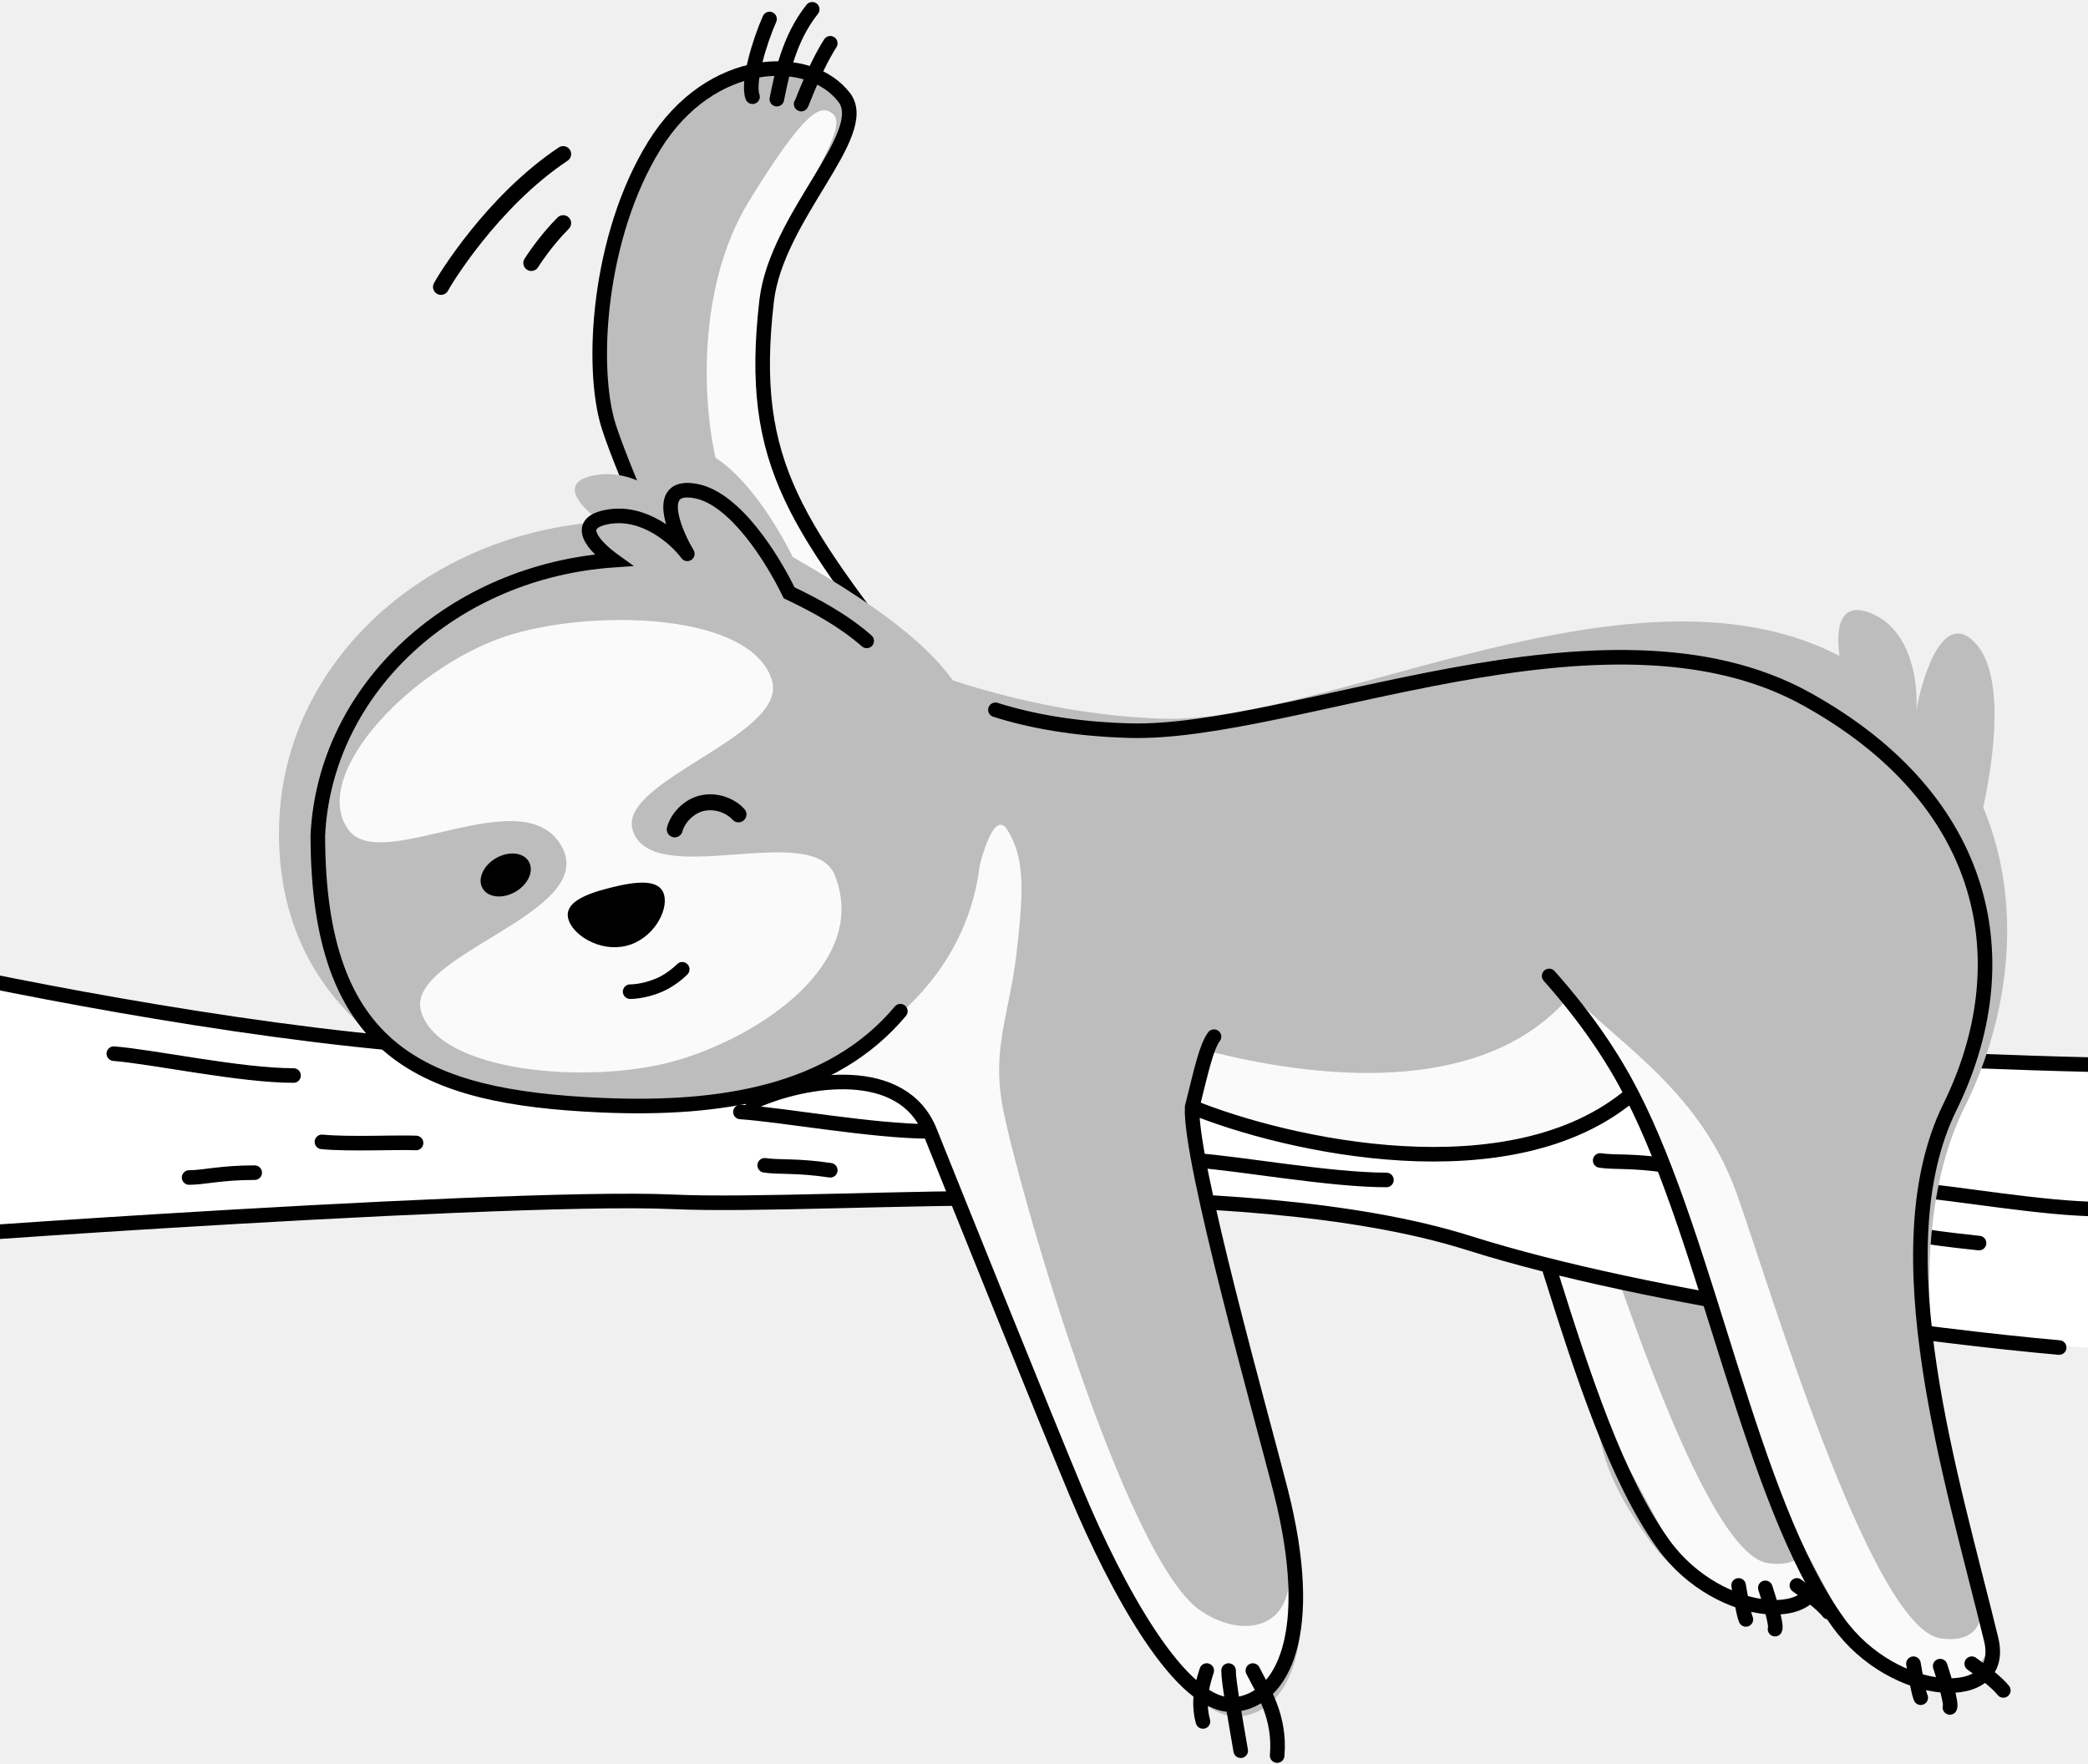
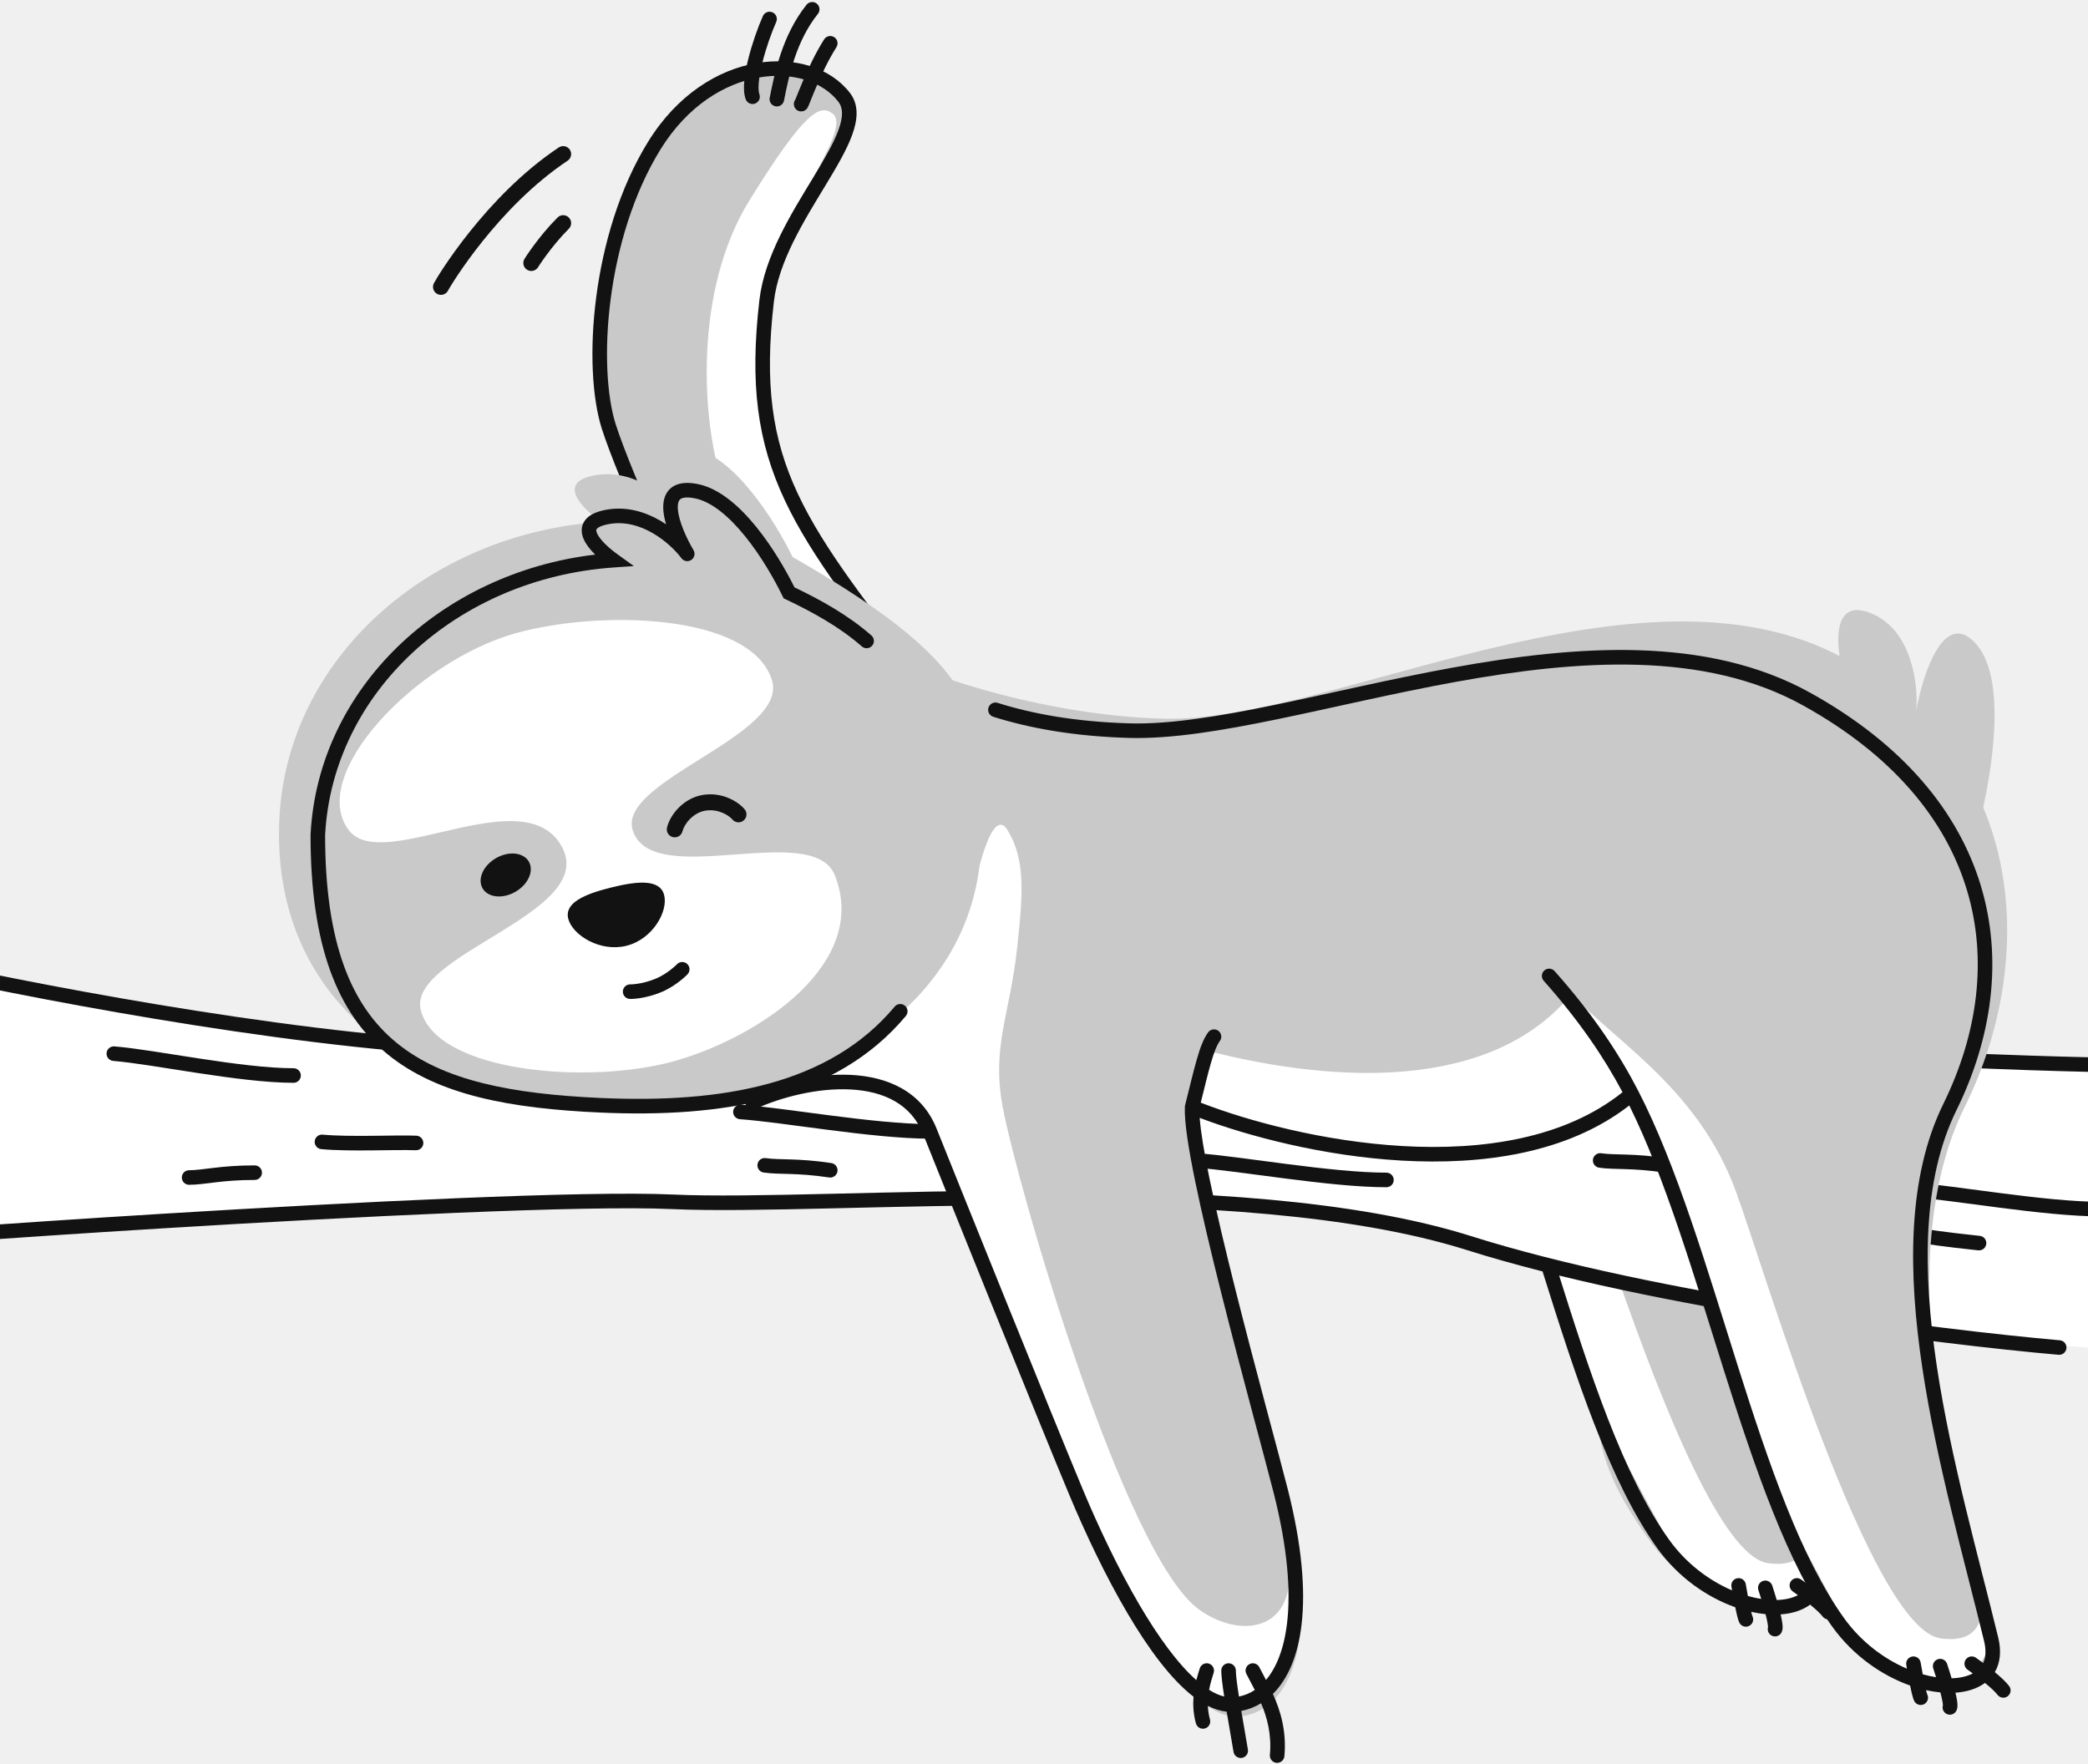
<svg xmlns="http://www.w3.org/2000/svg" width="393" height="332" viewBox="0 0 393 332" fill="none">
-   <g clip-path="url(#clip0_609_2447)">
+   <g clip-path="url(#clip0_250_263)">
    <path d="M29 190.5L-2.5 185.5L-13 232.5L98 227H162H230.5L271.5 232.5L315.5 244L377.5 252.5L405 254.5L418.5 246.5L412 200H372C339.333 203.167 273.5 209.5 271.5 209.5C269.5 209.5 155 203.167 98 200L29 190.5Z" fill="white" />
-     <path d="M339.848 293.413C332.444 263.243 330.13 257.863 330.13 246.133L291.75 238.331C306.388 266.373 294.033 267.317 310.693 290.213C314.732 295.764 320.351 299.384 325.6 301.047C327.574 301.673 329.495 302.022 331.261 302.093C334.412 302.22 337.065 301.461 338.631 299.81C340.002 298.364 340.54 296.233 339.848 293.413Z" fill="#BDBDBD" />
-     <path d="M332.77 294.205C337.484 294.855 339.603 293.061 340.275 290.371L338.255 279.12C339.694 282.252 341.114 287.01 340.275 290.371L341.455 296.948L338.255 301.976H329.113L317.685 296.948L298.145 260.549L291.182 238.348L304.598 240.729C312.98 264.732 324.225 293.026 332.77 294.205Z" fill="#FAFAFA" />
-     <path d="M334.093 193.632C320.836 220.602 334.55 263.653 341.864 293.823C344.929 306.466 323.579 305.251 313.065 290.623C304.283 278.404 297.926 258.892 291.709 239.09M338.207 298.394C339.73 299.461 343.052 301.96 344.149 303.422M332.264 298.851C333.026 301.137 334.458 305.891 334.093 306.622M327.236 298.394C327.541 300.222 328.242 304.062 328.607 304.794" stroke="black" stroke-width="2.743" stroke-linecap="round" />
-     <path d="M144.296 56.618C140.669 87.891 150.037 98.92 175.016 131.151V134.173C175.016 134.173 141.873 134.173 135.734 125.612C129.596 117.05 117.404 89.151 114.584 80.287C111.058 69.208 112.569 44.531 123.145 27.409C133.72 10.286 152.354 9.783 158.9 18.344C164.138 25.193 146.139 40.726 144.296 56.618Z" fill="#BDBDBD" />
-     <path d="M144.295 56.617C140.667 87.89 150.036 98.92 175.015 131.151V134.172C175.015 134.172 159.812 129.777 153.674 121.216C147.536 112.654 138.553 99.045 135.733 90.182C132.208 79.102 130.475 54.856 141.051 37.733C151.626 20.611 154.444 19.576 156.73 21.405C160.72 24.599 146.138 40.726 144.295 56.617Z" fill="#FAFAFA" />
-     <path d="M144.296 56.618C140.669 87.891 150.037 98.92 175.016 131.151V134.173C175.016 134.173 141.873 134.173 135.734 125.612C129.596 117.05 117.404 89.151 114.584 80.287C111.058 69.208 112.569 44.531 123.145 27.409C133.72 10.286 152.354 9.783 158.9 18.344C164.138 25.193 146.139 40.726 144.296 56.618Z" stroke="black" stroke-width="2.743" stroke-linecap="round" />
-     <path d="M165.416 197.853C192.234 199.224 249.983 201.144 266.439 197.853C287.01 193.739 404.032 203.338 421.86 199.681" stroke="black" stroke-width="2.743" stroke-linecap="round" />
-     <path d="M-27.031 233.966C-24.766 233.554 0.595 231.658 30.5 229.824C66.984 227.586 110.232 225.441 126.561 226.195C156.273 227.566 233.069 220.252 276.495 233.966C311.236 244.936 365.024 251.641 387.575 253.622" stroke="black" stroke-width="2.743" stroke-linecap="round" />
-     <path d="M21.424 198.311C28.99 198.92 45.194 202.425 55.251 202.425" stroke="black" stroke-width="2.743" stroke-linecap="round" />
-     <path d="M139.359 209.281C147.334 209.823 164.414 212.938 175.015 212.938" stroke="black" stroke-width="2.743" stroke-linecap="round" />
-     <path d="M359.691 223.91C367.666 224.452 384.746 227.567 395.347 227.567" stroke="black" stroke-width="2.743" stroke-linecap="round" />
-     <path d="M358.777 232.138C363.249 232.869 365.634 233.235 372.491 233.966" stroke="black" stroke-width="2.743" stroke-linecap="round" />
-     <path d="M225.299 218.424C233.274 218.966 250.354 222.081 260.954 222.081" stroke="black" stroke-width="2.743" stroke-linecap="round" />
-     <path d="M78.309 215.119C74.357 214.963 65.821 215.41 60.596 214.916" stroke="black" stroke-width="2.743" stroke-linecap="round" />
-     <path d="M35.594 221.623C38.337 221.623 41.536 220.709 47.936 220.709" stroke="black" stroke-width="2.743" stroke-linecap="round" />
-     <path d="M143.931 219.328C146.643 219.736 149.943 219.307 156.271 220.258" stroke="black" stroke-width="2.743" stroke-linecap="round" />
-     <path d="M301.181 218.414C303.893 218.822 307.193 218.393 313.521 219.344" stroke="black" stroke-width="2.743" stroke-linecap="round" />
-     <path d="M218.949 135.267C193.774 134.535 169.172 125.366 161.305 120.186L142.561 208.368C152.279 203.034 170.234 200.139 175.417 212.939C176.661 216.01 178.652 221.666 180.508 226.652C182.832 232.895 199.992 274.938 203.148 282.379C209.028 296.241 218.036 314.117 226.575 320.6C228.596 322.135 230.591 323.031 232.512 323.085C232.764 323.092 233.015 323.085 233.264 323.062C234.907 322.915 236.468 322.391 237.883 321.473C244.33 317.294 247.749 304.951 242.057 282.836C238.493 268.988 224.898 218.512 225.397 208.368C243.347 215.576 286.205 225.179 309.159 205.924C323.797 233.966 327.67 282.139 344.33 305.035C348.369 310.586 353.988 314.205 359.237 315.869C361.211 316.495 363.132 316.844 364.897 316.915C368.048 317.042 370.702 316.283 372.268 314.632C373.639 313.186 374.177 311.055 373.485 308.235C366.08 278.065 356.362 235.338 369.782 208.368C383.203 181.398 382.286 143.187 347.146 123.95C308.736 102.922 250.417 136.181 218.949 135.267Z" fill="#BDBDBD" />
-     <path d="M372.129 121.427C366.05 114.181 361.955 126.619 360.668 133.743C361.072 129.004 359.961 118.715 352.288 115.477C345.248 112.506 345.444 120.291 346.621 125.59C362.099 140.253 370.316 151.455 372.49 155.224C375.007 145.435 377.715 128.087 372.129 121.427Z" fill="#BDBDBD" />
-     <path d="M294.781 188.254C278.325 206.539 247.241 202.882 227.584 197.853L225.299 208.824C286.096 225.738 306.666 208.824 307.123 206.539C307.489 204.71 299.047 193.587 294.781 188.254Z" fill="#FAFAFA" />
-     <path d="M-16.975 181.397C2.986 185.969 51.959 195.568 88.163 197.397" stroke="black" stroke-width="2.743" stroke-linecap="round" />
-     <path d="M293.41 184.598C302.4 195.264 319.312 203.832 326.78 224.367C332.265 239.452 352.019 306.54 365.275 308.368C369.99 309.018 372.108 307.224 372.78 304.534L370.761 293.283C372.2 296.415 373.62 301.173 372.78 304.534L373.961 311.111L370.761 316.139H361.618L350.19 311.111L330.651 274.712L316.723 230.31L308.495 206.539L293.41 184.598Z" fill="#FAFAFA" />
-     <path d="M191.472 178.197C192.569 167.958 192.996 161.741 189.643 156.255C186.194 150.611 182.787 169.969 182.787 169.969L171.816 179.568L161.302 196.025L154.902 203.796H164.502L173.187 209.281L182.787 234.423L215.23 307.542L224.829 319.428L229.4 321.256L236.257 320.342C237.324 318.97 239.914 315.771 241.743 313.942C243.571 312.114 243.114 301.6 242.657 296.572C242.657 307.085 233.108 308.208 225.756 302.99C211.585 292.933 191.472 222.995 188.729 208.367C186.586 196.939 190.1 190.996 191.472 178.197Z" fill="#FAFAFA" />
-     <path d="M128.333 96.933C125.366 91.981 121.588 82.511 130.215 84.238C138.143 85.826 145.692 97.691 149.201 104.829C186.962 126.476 185.86 136.213 184.658 159.796C183.005 192.235 147.97 210.125 111.501 208.5C75.032 206.875 50.938 186.349 52.592 153.911C54.115 124.015 80.483 100.455 113.155 98.217C109.327 95.489 104.867 90.797 111.858 89.469C119.475 88.021 126.015 93.842 128.333 96.933Z" fill="#BDBDBD" />
-     <path d="M129.367 104.241L128.266 105.058C128.7 105.644 129.518 105.787 130.126 105.383C130.734 104.979 130.919 104.17 130.547 103.542L129.367 104.241ZM131.095 92.452L131.367 91.108L131.367 91.108L131.095 92.452ZM148.528 111.574L147.295 112.173L147.505 112.606L147.94 112.813L148.528 111.574ZM113 208L112.938 209.37V209.37L113 208ZM59.822 157.156L58.453 157.086L58.451 157.121L58.451 157.156L59.822 157.156ZM115.43 105.433L115.525 106.802L119.31 106.539L116.232 104.321L115.43 105.433ZM114.24 97.309L113.981 95.963L113.981 95.963L114.24 97.309ZM170.518 191.199C171.004 190.618 170.927 189.753 170.347 189.268C169.766 188.782 168.901 188.858 168.415 189.439L169.467 190.319L170.518 191.199ZM162.226 121.657C162.795 122.157 163.661 122.101 164.161 121.532C164.661 120.963 164.605 120.096 164.036 119.597L163.131 120.627L162.226 121.657ZM129.367 104.241L130.547 103.542C129.207 101.281 127.796 98.156 127.605 95.905C127.51 94.771 127.751 94.229 128.017 93.99C128.278 93.755 128.996 93.426 130.823 93.796L131.095 92.452L131.367 91.108C129.234 90.676 127.414 90.844 126.183 91.951C124.957 93.053 124.751 94.697 124.873 96.136C125.117 99.032 126.802 102.603 128.187 104.94L129.367 104.241ZM131.095 92.452L130.823 93.796C133.964 94.432 137.256 97.218 140.267 100.942C143.229 104.606 145.715 108.922 147.295 112.173L148.528 111.574L149.762 110.974C148.12 107.597 145.529 103.089 142.4 99.218C139.319 95.407 135.506 91.946 131.367 91.108L131.095 92.452ZM113 208L113.062 206.63C96.343 205.876 83.456 203.407 74.721 196.308C66.071 189.278 61.196 177.442 61.194 157.155L59.822 157.156L58.451 157.156C58.453 177.83 63.425 190.662 72.991 198.436C82.472 206.142 96.171 208.614 112.938 209.37L113 208ZM59.822 157.156L61.192 157.225C62.55 130.273 86.094 108.841 115.525 106.802L115.43 105.433L115.336 104.065C84.77 106.183 59.893 128.512 58.453 157.086L59.822 157.156ZM115.43 105.433L116.232 104.321C115.397 103.719 114.544 103.02 113.833 102.303C113.104 101.569 112.604 100.895 112.373 100.35C112.155 99.835 112.252 99.658 112.323 99.563C112.476 99.359 113 98.944 114.498 98.656L114.24 97.309L113.981 95.963C112.27 96.292 110.899 96.885 110.125 97.923C109.267 99.072 109.405 100.374 109.847 101.419C110.277 102.434 111.058 103.401 111.886 104.235C112.73 105.086 113.706 105.881 114.629 106.546L115.43 105.433ZM114.24 97.309L114.498 98.656C117.57 98.066 120.48 98.945 122.937 100.379C125.402 101.818 127.3 103.755 128.266 105.058L129.367 104.241L130.469 103.424C129.306 101.856 127.138 99.656 124.32 98.01C121.493 96.361 117.904 95.209 113.981 95.963L114.24 97.309ZM169.467 190.319L168.415 189.439C156.107 204.152 135.867 207.658 113.062 206.63L113 208L112.938 209.37C135.91 210.405 157.334 206.959 170.518 191.199L169.467 190.319ZM148.528 111.574L147.94 112.813C152.966 115.197 158.062 117.999 162.226 121.657L163.131 120.627L164.036 119.597C159.585 115.686 154.215 112.754 149.116 110.335L148.528 111.574Z" fill="black" />
-     <path d="M119.08 156.231C122.649 167.715 152.936 154.276 157.118 164.715C163.742 181.254 143.01 195.148 127.027 199.682C111.044 204.216 82.41 201.906 79.229 190.247C76.344 179.669 112.51 171.939 105.787 159.428C98.752 146.337 71.935 164.633 65.635 156.231C57.828 145.819 78.313 124.5 96.889 119.231C112.872 114.697 141.251 115.454 145.269 127.94C148.619 138.349 116.183 146.909 119.08 156.231Z" fill="#FAFAFA" />
-     <path d="M125.003 168.452C125.797 171.481 122.88 176.77 117.898 178.011C112.917 179.251 107.757 175.973 106.963 172.944C106.17 169.914 110.044 168.282 115.026 167.041C120.007 165.801 124.21 165.423 125.003 168.452Z" fill="black" />
-     <path d="M118.603 186.641C118.603 186.641 121.057 186.701 124.098 185.399C126.552 184.347 128.409 182.433 128.409 182.433" stroke="black" stroke-width="2.743" stroke-linecap="round" />
-     <path d="M139 153.274C138 152.107 135.5 150.599 132.5 151.098C129.628 151.577 127.5 154.099 127 156.099" stroke="black" stroke-width="3" stroke-linecap="round" />
-     <ellipse cx="5.028" cy="3.657" rx="5.028" ry="3.657" transform="matrix(-0.866025 0.5 0.5 0.866025 97.709 159)" fill="black" />
-     <path d="M291.579 183.683C298.893 191.911 303.68 199.249 307.121 205.923M228.497 195.111C227.061 197.085 226.211 201.053 224.383 208.367C223.89 218.511 237.524 266.745 241.044 280.592C247.901 307.562 241.373 319.999 232.359 320.819C222.302 321.733 209.973 298.603 202.611 281.03C197.004 267.646 177.781 219.855 175.014 212.938C169.894 200.139 151.701 202.882 141.645 207.453M224.383 208.367C242.114 215.575 284.448 225.179 307.121 205.923M307.121 205.923C321.581 233.966 329.52 282.462 345.976 305.358C356.49 319.986 377.84 321.201 374.775 308.558C367.461 278.388 353.748 235.337 367.004 208.367C380.26 181.397 374.745 150.808 340.034 131.571C302.093 110.544 243.582 138.428 212.498 137.514C202.097 137.208 193.92 135.665 187.356 133.595M227.126 314.419C226.516 316.4 225.297 319.904 226.416 323.999M231.24 314.419C231.24 316.552 232.359 322.647 233.525 329.504M235.811 314.419C237.639 318.076 241.044 323.104 240.382 330.418M371.118 313.129C372.642 314.196 375.963 316.695 377.061 318.157M365.175 313.586C365.937 315.872 367.37 320.626 367.004 321.357M360.147 313.129C360.452 314.958 361.153 318.797 361.519 319.529" stroke="black" stroke-width="2.743" stroke-linecap="round" />
-     <path d="M146.216 18.663C147.13 14.092 148.501 7.235 152.875 1.75M150.787 19.578C150.787 20.035 153.073 13.178 156.273 8.15M141.644 18.206C140.619 15.473 143.016 7.693 144.844 3.578" stroke="black" stroke-width="2.743" stroke-linecap="round" />
-     <path d="M83 54C83.5 53 92.5 38 106 29" stroke="black" stroke-width="3" stroke-linecap="round" />
-     <path d="M100 49.5C100 49.5 102.5 45.5 106 42" stroke="black" stroke-width="3" stroke-linecap="round" />
+     <path d="M339.848 293.413C332.444 263.243 330.13 257.863 330.13 246.133L291.75 238.331C306.388 266.373 294.033 267.317 310.693 290.213C314.732 295.764 320.351 299.384 325.6 301.047C327.574 301.673 329.495 302.022 331.261 302.093C334.412 302.22 337.065 301.461 338.631 299.81C340.002 298.364 340.54 296.233 339.848 293.413Z" fill="#C9C9C9" />
+     <path d="M332.77 294.205C337.484 294.855 339.603 293.061 340.275 290.371L338.255 279.12C339.694 282.252 341.114 287.01 340.275 290.371L341.455 296.948L338.255 301.976H329.113L317.685 296.948L298.145 260.549L291.182 238.348L304.598 240.729C312.98 264.732 324.225 293.026 332.77 294.205Z" fill="white" />
+     <path d="M332.862 193.027C333.196 192.348 334.018 192.067 334.697 192.401C335.377 192.735 335.657 193.557 335.323 194.236C328.888 207.329 328.944 224.48 331.62 242.324C334.294 260.149 339.52 278.337 343.196 293.5C343.814 296.05 343.565 298.255 342.548 299.978C343.593 300.844 344.649 301.804 345.246 302.6C345.7 303.205 345.578 304.065 344.972 304.52C344.366 304.974 343.506 304.851 343.052 304.245C342.646 303.704 341.764 302.888 340.7 302.011C339.205 303.121 337.269 303.702 335.144 303.848C335.258 304.333 335.356 304.794 335.422 305.201C335.474 305.522 335.513 305.843 335.521 306.134C335.528 306.354 335.53 306.813 335.319 307.235C334.981 307.913 334.157 308.187 333.479 307.849C332.874 307.546 332.592 306.857 332.779 306.23C332.779 306.224 332.779 306.217 332.779 306.21C332.776 306.092 332.758 305.904 332.715 305.641C332.635 305.15 332.491 304.514 332.309 303.802C331.431 303.719 330.525 303.574 329.602 303.368C329.605 303.383 329.609 303.398 329.612 303.412C329.67 303.644 329.722 303.835 329.767 303.981C329.816 304.144 329.841 304.194 329.834 304.181C330.172 304.858 329.898 305.682 329.221 306.02C328.543 306.359 327.72 306.084 327.381 305.407C327.21 305.065 327.065 304.537 326.95 304.072C326.836 303.614 326.718 303.07 326.602 302.502C321.365 300.647 315.917 296.939 311.952 291.424C303.013 278.987 296.595 259.234 290.4 239.501C290.174 238.778 290.575 238.008 291.298 237.781C292.02 237.554 292.791 237.956 293.018 238.679C299.256 258.55 305.552 277.82 314.179 289.822C317.432 294.349 321.765 297.514 326.006 299.326C325.961 299.069 325.918 298.831 325.883 298.619C325.758 297.872 326.264 297.165 327.011 297.041C327.758 296.917 328.464 297.422 328.589 298.169C328.687 298.755 328.826 299.551 328.981 300.382C329.837 300.624 330.676 300.811 331.49 300.937C331.3 300.321 331.118 299.751 330.963 299.285C330.723 298.567 331.112 297.789 331.83 297.55C332.548 297.31 333.326 297.699 333.565 298.417C333.808 299.143 334.114 300.118 334.414 301.138C336.027 301.095 337.377 300.771 338.401 300.227C338.03 299.952 337.695 299.71 337.42 299.518C336.8 299.083 336.649 298.228 337.083 297.607C337.517 296.987 338.373 296.836 338.993 297.27C339.363 297.529 339.833 297.87 340.353 298.258C340.827 297.255 340.961 295.918 340.531 294.145C336.893 279.139 331.606 260.716 328.908 242.73C326.213 224.764 326.041 206.905 332.862 193.027Z" fill="#121212" />
+     <path d="M144.296 56.618C140.669 87.891 150.037 98.92 175.016 131.151V134.173C175.016 134.173 141.873 134.173 135.734 125.612C129.596 117.05 117.404 89.151 114.584 80.287C111.058 69.208 112.569 44.531 123.145 27.409C133.72 10.286 152.354 9.783 158.9 18.344C164.138 25.193 146.139 40.726 144.296 56.618Z" fill="#C9C9C9" />
+     <path d="M144.295 56.617C140.667 87.89 150.036 98.92 175.015 131.151V134.172C175.015 134.172 159.812 129.777 153.674 121.216C147.536 112.654 138.553 99.045 135.733 90.182C132.208 79.102 130.475 54.856 141.051 37.733C151.626 20.611 154.444 19.576 156.73 21.405C160.72 24.599 146.138 40.726 144.295 56.617Z" fill="white" />
+     <path d="M175.016 134.173L175.015 135.544H174.915C174.85 135.544 174.754 135.543 174.63 135.542C174.382 135.54 174.018 135.536 173.555 135.527C172.627 135.51 171.297 135.477 169.684 135.409C166.459 135.274 162.087 135.005 157.516 134.465C152.953 133.926 148.145 133.111 144.063 131.873C140.064 130.66 136.441 128.95 134.62 126.41C131.461 122.004 126.828 112.768 122.667 103.631C118.495 94.469 114.713 85.217 113.276 80.703C111.43 74.902 110.944 65.741 112.217 55.938C113.493 46.11 116.56 35.46 121.978 26.689C127.458 17.815 135.088 13.162 142.296 11.895C149.448 10.636 156.323 12.715 159.99 17.511C161.744 19.804 161.398 22.665 160.375 25.451C159.341 28.266 157.449 31.464 155.427 34.801C151.296 41.618 146.538 49.192 145.658 56.775C143.866 72.227 145.293 82.534 150.17 92.943C155.1 103.466 163.564 114.136 176.1 130.312L176.387 130.682V135.544H175.016V134.173ZM157.812 19.177C154.932 15.412 149.216 13.462 142.771 14.596C136.382 15.72 129.407 19.88 124.312 28.129C119.153 36.48 116.178 46.73 114.937 56.291C113.692 65.876 114.211 74.593 115.891 79.871C117.275 84.221 120.999 93.35 125.163 102.494C129.338 111.663 133.87 120.657 136.849 124.813C138.097 126.553 140.918 128.054 144.859 129.249C148.719 130.419 153.347 131.21 157.838 131.741C162.319 132.271 166.618 132.536 169.799 132.669C171.388 132.735 172.696 132.769 173.604 132.785C173.618 132.785 173.631 132.785 173.645 132.785V131.62C161.355 115.766 152.739 104.892 147.687 94.107C142.542 83.126 141.099 72.281 142.934 56.46C143.897 48.152 149.061 40.013 153.081 33.379C155.134 29.99 156.874 27.026 157.8 24.506C158.736 21.957 158.676 20.308 157.812 19.177Z" fill="#121212" />
+     <path d="M266.17 196.508C271.49 195.444 282.828 195.283 296.92 195.546C311.081 195.811 328.211 196.511 345.235 197.226C362.269 197.94 379.195 198.668 392.978 198.989C399.87 199.15 405.962 199.208 410.88 199.113C415.83 199.018 419.493 198.767 421.584 198.338C422.326 198.186 423.051 198.664 423.203 199.406C423.355 200.148 422.877 200.872 422.135 201.024C419.769 201.51 415.874 201.76 410.933 201.855C405.958 201.952 399.822 201.892 392.915 201.731C379.1 201.41 362.142 200.68 345.12 199.966C328.089 199.251 310.992 198.552 296.869 198.288C282.677 198.023 271.673 198.204 266.708 199.197C258.308 200.877 239.596 201.212 219.797 200.973C199.928 200.732 178.768 199.909 165.346 199.223C164.59 199.184 164.008 198.539 164.047 197.783C164.086 197.027 164.73 196.445 165.486 196.483C178.882 197.168 200.006 197.991 219.83 198.23C239.724 198.471 258.113 198.119 266.17 196.508Z" fill="#121212" />
+     <path d="M196.389 224.08C224.73 224.137 254.975 225.732 276.908 232.658C311.499 243.581 365.161 250.276 387.695 252.256C388.45 252.322 389.008 252.988 388.941 253.742C388.875 254.497 388.209 255.055 387.455 254.988C364.886 253.006 310.974 246.292 276.082 235.273C254.589 228.486 224.724 226.88 196.383 226.823C182.233 226.795 168.511 227.151 156.448 227.43C144.407 227.708 133.983 227.91 126.497 227.564C110.26 226.815 67.1 228.953 30.584 231.192C15.636 232.109 1.825 233.042 -8.531 233.796C-13.71 234.173 -18.021 234.506 -21.178 234.77C-24.381 235.037 -26.303 235.227 -26.786 235.314C-27.531 235.45 -28.245 234.956 -28.381 234.211C-28.516 233.466 -28.021 232.752 -27.276 232.616C-26.627 232.498 -24.529 232.297 -21.406 232.036C-18.236 231.771 -13.914 231.438 -8.73 231.061C1.637 230.305 15.459 229.372 30.416 228.455C66.868 226.22 110.204 224.066 126.624 224.824C133.995 225.164 144.313 224.966 156.385 224.688C168.435 224.409 182.197 224.051 196.389 224.08Z" fill="#121212" />
+     <path d="M21.534 196.943C25.382 197.253 31.416 198.297 37.609 199.24C43.872 200.194 50.341 201.054 55.251 201.054C56.008 201.054 56.622 201.668 56.622 202.425C56.622 203.182 56.008 203.796 55.251 203.796C50.105 203.796 43.442 202.903 37.197 201.952C30.883 200.991 25.032 199.977 21.314 199.678C20.559 199.617 19.996 198.955 20.057 198.2C20.118 197.445 20.779 196.883 21.534 196.943Z" fill="#121212" />
+     <path d="M139.452 207.913C143.494 208.188 149.836 209.113 156.377 209.953C162.976 210.801 169.814 211.566 175.015 211.566C175.772 211.566 176.386 212.181 176.386 212.938C176.386 213.696 175.772 214.31 175.015 214.31C169.615 214.31 162.613 213.518 156.028 212.673C149.386 211.82 143.2 210.917 139.267 210.649C138.511 210.598 137.94 209.944 137.991 209.188C138.043 208.433 138.697 207.862 139.452 207.913Z" fill="#121212" />
+     <path d="M359.784 222.542C363.826 222.817 370.168 223.742 376.709 224.582C383.308 225.43 390.146 226.195 395.347 226.195C396.104 226.195 396.718 226.81 396.718 227.567C396.718 228.325 396.104 228.938 395.347 228.938C389.947 228.938 382.945 228.147 376.36 227.302C369.718 226.449 363.532 225.546 359.599 225.278C358.843 225.227 358.272 224.573 358.323 223.817C358.375 223.062 359.029 222.491 359.784 222.542Z" fill="#121212" />
+     <path d="M357.424 231.916C357.546 231.169 358.252 230.662 358.999 230.784C363.448 231.512 365.808 231.874 372.637 232.603C373.39 232.683 373.935 233.358 373.854 234.111C373.774 234.864 373.099 235.41 372.346 235.33C365.461 234.596 363.05 234.226 358.556 233.491C357.808 233.369 357.302 232.663 357.424 231.916Z" fill="#121212" />
+     <path d="M225.392 217.056C229.434 217.33 235.776 218.256 242.316 219.096C248.916 219.943 255.754 220.709 260.954 220.709C261.711 220.709 262.325 221.324 262.325 222.081C262.325 222.838 261.711 223.452 260.954 223.452C255.554 223.452 248.552 222.661 241.968 221.815C235.325 220.962 229.139 220.059 225.206 219.792C224.45 219.741 223.879 219.087 223.931 218.331C223.982 217.575 224.636 217.004 225.392 217.056Z" fill="#121212" />
+     <path d="M78.363 213.749C76.343 213.669 73.157 213.743 69.918 213.773C66.631 213.803 63.257 213.79 60.725 213.551C59.971 213.48 59.302 214.033 59.231 214.787C59.159 215.54 59.713 216.209 60.467 216.281C63.159 216.535 66.667 216.546 69.943 216.516C73.265 216.485 76.323 216.413 78.254 216.489C79.011 216.519 79.649 215.93 79.679 215.173C79.709 214.417 79.12 213.779 78.363 213.749Z" fill="#121212" />
+     <path d="M47.935 219.338C48.693 219.338 49.308 219.952 49.308 220.709C49.308 221.466 48.693 222.08 47.935 222.08C44.807 222.08 42.464 222.304 40.554 222.528C38.688 222.748 37.071 222.994 35.594 222.994C34.836 222.994 34.223 222.38 34.223 221.623C34.223 220.866 34.836 220.252 35.594 220.252C36.859 220.252 38.214 220.041 40.233 219.804C42.209 219.571 44.665 219.338 47.935 219.338Z" fill="#121212" />
+     <path d="M156.475 218.902C157.224 219.015 157.741 219.713 157.628 220.462C157.515 221.211 156.816 221.727 156.067 221.614C152.973 221.149 150.623 221.022 148.701 220.96C146.823 220.9 145.188 220.903 143.727 220.684C142.978 220.571 142.462 219.873 142.575 219.124C142.687 218.375 143.385 217.859 144.134 217.972C145.386 218.16 146.757 218.153 148.789 218.218C150.777 218.282 153.241 218.416 156.475 218.902Z" fill="#121212" />
+     <path d="M313.725 217.988C314.474 218.101 314.99 218.799 314.878 219.548C314.765 220.297 314.066 220.813 313.317 220.7C310.223 220.235 307.873 220.108 305.951 220.046C304.073 219.986 302.438 219.989 300.977 219.77C300.228 219.657 299.712 218.959 299.825 218.21C299.937 217.461 300.635 216.945 301.384 217.058C302.636 217.246 304.007 217.239 306.039 217.304C308.027 217.368 310.491 217.502 313.725 217.988Z" fill="#121212" />
+     <path d="M218.949 135.267C193.774 134.535 169.172 125.366 161.305 120.186L142.561 208.368C152.279 203.034 170.234 200.139 175.417 212.939C176.661 216.01 178.652 221.666 180.508 226.652C182.832 232.895 199.992 274.938 203.148 282.379C209.028 296.241 218.036 314.117 226.575 320.6C228.596 322.135 230.591 323.031 232.512 323.085C232.764 323.092 233.015 323.085 233.264 323.062C234.907 322.915 236.468 322.391 237.883 321.473C244.33 317.294 247.749 304.951 242.057 282.836C238.493 268.988 224.898 218.512 225.397 208.368C243.347 215.576 286.206 225.179 309.159 205.924C323.797 233.966 327.67 282.139 344.33 305.035C348.369 310.586 353.988 314.205 359.237 315.869C361.211 316.495 363.132 316.844 364.897 316.915C368.048 317.042 370.702 316.283 372.268 314.632C373.639 313.186 374.177 311.055 373.485 308.235C366.08 278.065 356.362 235.338 369.782 208.368C383.203 181.398 382.286 143.187 347.146 123.95C308.736 102.922 250.417 136.181 218.949 135.267Z" fill="#C9C9C9" />
+     <path d="M372.129 121.427C366.05 114.181 361.955 126.619 360.668 133.743C361.072 129.004 359.961 118.715 352.288 115.477C345.248 112.506 345.444 120.291 346.621 125.59C362.099 140.253 370.316 151.455 372.49 155.224C375.007 145.435 377.715 128.087 372.129 121.427Z" fill="#C9C9C9" />
+     <path d="M294.781 188.254C278.325 206.539 247.241 202.882 227.584 197.853L225.299 208.824C286.096 225.738 306.666 208.824 307.123 206.539C307.489 204.71 299.047 193.587 294.781 188.254Z" fill="white" />
+     <path d="M-18.311 181.092C-18.142 180.354 -17.407 179.892 -16.669 180.061C3.269 184.627 52.149 194.205 88.231 196.027C88.988 196.066 89.57 196.709 89.532 197.466C89.494 198.222 88.85 198.805 88.094 198.767C51.769 196.932 2.703 187.311 -17.28 182.734C-18.018 182.565 -18.48 181.83 -18.311 181.092Z" fill="#121212" />
+     <path d="M293.41 184.598C302.4 195.264 319.312 203.832 326.78 224.367C332.265 239.452 352.019 306.54 365.275 308.368C369.99 309.018 372.108 307.224 372.78 304.534L370.761 293.283C372.2 296.415 373.62 301.173 372.78 304.534L373.961 311.111L370.761 316.139H361.618L350.19 311.111L330.651 274.712L316.723 230.31L308.495 206.539L293.41 184.598Z" fill="white" />
+     <path d="M191.472 178.197C192.569 167.958 192.996 161.741 189.643 156.255C186.194 150.611 182.787 169.969 182.787 169.969L171.816 179.568L161.302 196.025L154.902 203.796H164.502L173.187 209.281L182.787 234.423L215.23 307.542L224.829 319.428L229.4 321.256L236.257 320.342C237.324 318.97 239.914 315.771 241.743 313.942C243.571 312.114 243.114 301.6 242.657 296.572C242.657 307.085 233.108 308.208 225.756 302.99C211.585 292.933 191.472 222.995 188.729 208.367C186.586 196.939 190.1 190.996 191.472 178.197Z" fill="white" />
+     <path d="M128.319 96.935C125.352 91.983 121.575 82.51 130.201 84.238C138.127 85.826 145.675 97.694 149.183 104.833C186.937 126.484 185.835 136.223 184.633 159.812C182.98 192.257 147.953 210.151 111.49 208.525C75.028 206.9 50.939 186.37 52.592 153.925C54.115 124.024 80.478 100.458 113.143 98.219C109.316 95.492 104.858 90.799 111.847 89.47C119.463 88.022 126.002 93.844 128.319 96.935Z" fill="#C9C9C9" />
+     <path d="M126.171 91.951C127.402 90.844 129.221 90.675 131.355 91.107C135.492 91.946 139.305 95.408 142.385 99.22C145.382 102.928 147.884 107.222 149.532 110.546C154.501 112.926 159.693 115.802 164.018 119.603C164.586 120.103 164.642 120.969 164.142 121.538C163.642 122.107 162.775 122.162 162.206 121.662C158.043 118.004 152.948 115.201 147.924 112.816L147.488 112.61L147.278 112.177C145.699 108.925 143.213 104.608 140.252 100.943C137.242 97.218 133.95 94.432 130.81 93.796C128.983 93.426 128.266 93.755 128.005 93.99C127.739 94.229 127.497 94.772 127.593 95.906C127.783 98.157 129.195 101.284 130.534 103.545C130.906 104.173 130.721 104.982 130.113 105.386C129.505 105.79 128.688 105.646 128.253 105.06C127.287 103.757 125.389 101.819 122.925 100.38C120.468 98.945 117.559 98.067 114.488 98.657C112.991 98.945 112.466 99.36 112.314 99.564C112.243 99.659 112.145 99.837 112.363 100.352C112.594 100.897 113.095 101.572 113.823 102.306C114.534 103.023 115.387 103.721 116.222 104.323L119.299 106.542L115.515 106.805C86.104 108.844 62.572 130.259 61.193 157.198C61.2 177.471 66.075 189.301 74.719 196.329C83.452 203.429 96.336 205.9 113.052 206.653C135.852 207.681 156.089 204.174 168.395 189.459C168.88 188.878 169.745 188.801 170.326 189.287C170.907 189.773 170.984 190.638 170.498 191.219C157.316 206.981 135.896 210.429 112.929 209.394C96.165 208.638 82.468 206.165 72.988 198.458C63.424 190.682 58.454 177.848 58.451 157.169L58.451 157.134L58.453 157.1C59.841 129.557 82.99 107.819 112.022 104.381C111.973 104.333 111.924 104.286 111.876 104.237C111.049 103.403 110.268 102.436 109.838 101.421C109.395 100.375 109.258 99.074 110.115 97.925C110.89 96.886 112.26 96.293 113.971 95.964C117.893 95.21 121.482 96.362 124.308 98.012C124.671 98.224 125.024 98.446 125.365 98.674C125.111 97.803 124.929 96.944 124.86 96.137C124.739 94.697 124.945 93.054 126.171 91.951Z" fill="#121212" />
+     <path d="M119.08 156.231C122.649 167.715 152.937 154.276 157.118 164.715C163.742 181.254 143.01 195.148 127.027 199.682C111.044 204.216 82.41 201.906 79.229 190.247C76.344 179.669 112.51 171.939 105.787 159.428C98.752 146.337 71.935 164.633 65.635 156.231C57.828 145.819 78.314 124.5 96.889 119.231C112.872 114.697 141.251 115.454 145.27 127.94C148.62 138.349 116.183 146.909 119.08 156.231Z" fill="white" />
+     <path d="M125.003 168.452C125.797 171.481 122.88 176.77 117.898 178.011C112.917 179.251 107.757 175.973 106.963 172.944C106.17 169.914 110.044 168.282 115.026 167.041C120.008 165.801 124.21 165.423 125.003 168.452Z" fill="#121212" />
+     <path d="M127.425 181.478C127.953 180.935 128.821 180.921 129.364 181.448C129.908 181.976 129.921 182.844 129.394 183.387L129.392 183.388L129.391 183.39C129.391 183.391 129.389 183.392 129.389 183.392C129.387 183.394 129.385 183.397 129.382 183.399C129.377 183.405 129.369 183.413 129.359 183.422C129.341 183.44 129.316 183.466 129.284 183.497C129.219 183.56 129.127 183.649 129.011 183.757C128.777 183.972 128.441 184.267 128.024 184.597C127.198 185.25 126.015 186.069 124.637 186.659C122.989 187.365 121.498 187.703 120.411 187.865C119.868 187.946 119.423 187.983 119.106 188C118.948 188.008 118.821 188.011 118.731 188.012C118.686 188.013 118.649 188.013 118.622 188.013C118.609 188.013 118.597 188.013 118.589 188.013C118.584 188.013 118.58 188.012 118.577 188.012C118.575 188.012 118.574 188.013 118.573 188.013L118.57 188.012C117.813 187.994 117.213 187.365 117.231 186.608C117.25 185.851 117.879 185.252 118.636 185.271L118.632 185.27C118.632 185.27 118.636 185.27 118.64 185.27C118.651 185.27 118.67 185.27 118.697 185.27C118.752 185.269 118.842 185.267 118.961 185.261C119.2 185.248 119.558 185.218 120.008 185.152C120.909 185.017 122.166 184.734 123.558 184.138C124.634 183.676 125.607 183.013 126.323 182.446C126.677 182.166 126.959 181.917 127.15 181.741C127.246 181.653 127.318 181.583 127.365 181.537C127.388 181.514 127.406 181.498 127.416 181.488L127.425 181.478Z" fill="#121212" />
+     <path d="M132.254 149.619C135.859 149.019 138.859 150.805 140.139 152.298C140.678 152.927 140.606 153.874 139.977 154.413C139.348 154.952 138.4 154.879 137.861 154.25C137.141 153.41 135.141 152.179 132.746 152.578C131.673 152.757 130.693 153.327 129.913 154.096C129.123 154.875 128.628 155.771 128.455 156.463C128.254 157.266 127.439 157.755 126.636 157.554C125.832 157.353 125.344 156.538 125.545 155.734C125.872 154.426 126.69 153.061 127.807 151.96C128.934 150.848 130.454 149.919 132.254 149.619Z" fill="#121212" />
+     <path d="M90.828 167.195C91.838 168.944 94.606 169.237 97.011 167.848C99.416 166.46 100.547 163.916 99.537 162.167C98.528 160.418 95.759 160.126 93.354 161.514C90.949 162.903 89.818 165.446 90.828 167.195Z" fill="#121212" />
+     <path d="M273.449 125.65C296.72 121.419 321.269 119.604 340.698 130.371C358.304 140.128 368.636 152.845 372.819 166.672C376.999 180.488 374.985 195.237 368.234 208.972C361.799 222.064 361.856 239.215 364.532 257.059C367.206 274.883 372.432 293.071 376.107 308.234C376.722 310.768 376.485 312.975 375.458 314.713C376.523 315.595 377.57 316.552 378.157 317.335C378.612 317.941 378.49 318.8 377.884 319.255C377.278 319.709 376.418 319.586 375.964 318.98C375.548 318.426 374.655 317.607 373.612 316.747C372.114 317.86 370.171 318.439 368.055 318.585C368.138 318.939 368.214 319.277 368.272 319.59C368.347 319.985 368.405 320.374 368.426 320.715C368.436 320.885 368.439 321.072 368.422 321.258C368.407 321.424 368.368 321.695 368.23 321.971C367.892 322.648 367.068 322.923 366.391 322.584C365.785 322.281 365.502 321.592 365.69 320.965C365.69 320.943 365.69 320.915 365.688 320.881C365.677 320.703 365.642 320.442 365.577 320.097C365.493 319.647 365.367 319.112 365.219 318.535C364.339 318.452 363.433 318.31 362.514 318.104C362.567 318.32 362.615 318.505 362.659 318.653C362.711 318.828 362.741 318.903 362.745 318.915C363.084 319.592 362.809 320.416 362.132 320.755C361.454 321.094 360.631 320.819 360.292 320.142C360.103 319.764 359.939 319.138 359.807 318.581C359.71 318.176 359.611 317.716 359.513 317.236C354.295 315.388 348.839 311.69 344.863 306.158C336.484 294.5 330.326 276.427 324.492 257.984C318.83 240.085 313.46 221.796 306.662 208.06C295.018 217.109 278.994 219.307 263.82 218.438C249.101 217.596 234.937 213.856 225.803 210.396C225.996 213.006 226.646 216.923 227.627 221.709C228.885 227.844 230.647 235.234 232.538 242.756C236.347 257.9 240.579 273.198 242.373 280.254C245.06 290.823 245.737 299.277 244.979 305.754C244.285 311.676 242.372 316.053 239.585 318.818C240.983 321.913 242.18 325.767 241.748 330.542C241.68 331.296 241.013 331.852 240.259 331.784C239.505 331.716 238.949 331.049 239.017 330.295C239.364 326.452 238.51 323.279 237.36 320.573C236.196 321.285 234.944 321.765 233.637 322.019C234.005 324.21 234.435 326.678 234.877 329.273C235.004 330.02 234.502 330.728 233.755 330.855C233.008 330.982 232.301 330.48 232.174 329.733C231.715 327.039 231.262 324.443 230.881 322.165C229.683 322.033 228.499 321.646 227.343 321.063C227.376 321.886 227.496 322.748 227.739 323.638C227.939 324.368 227.508 325.121 226.778 325.321C226.048 325.521 225.293 325.091 225.094 324.36C224.599 322.551 224.52 320.851 224.641 319.337C220.338 316.03 216.055 310.162 212.172 303.564C208.065 296.587 204.303 288.618 201.346 281.56C195.733 268.163 176.507 220.361 173.741 213.447C171.457 207.736 166.262 205.378 160.107 205.051C153.933 204.722 147.091 206.483 142.212 208.701C141.523 209.014 140.71 208.71 140.397 208.021C140.083 207.331 140.388 206.518 141.077 206.204C146.254 203.851 153.538 201.955 160.254 202.313C166.99 202.671 173.452 205.341 176.287 212.429C179.055 219.349 198.274 267.128 203.876 280.5C206.803 287.486 210.511 295.336 214.536 302.174C218.02 308.092 221.669 313.123 225.173 316.221C225.397 315.336 225.64 314.585 225.815 314.016C226.038 313.292 226.805 312.886 227.529 313.108C228.253 313.331 228.659 314.099 228.437 314.822C228.163 315.712 227.81 316.789 227.576 318.049C228.58 318.678 229.529 319.092 230.419 319.305C230.09 317.177 229.868 315.439 229.868 314.419C229.868 313.662 230.483 313.048 231.24 313.048C231.997 313.048 232.611 313.662 232.611 314.419C232.611 315.281 232.831 316.982 233.196 319.311C234.246 319.097 235.246 318.689 236.178 318.076C235.985 317.7 235.791 317.333 235.601 316.974C235.247 316.307 234.893 315.651 234.584 315.032C234.245 314.355 234.52 313.531 235.197 313.192C235.875 312.854 236.698 313.128 237.037 313.806C237.327 314.385 237.659 315 238.023 315.688C238.11 315.85 238.196 316.017 238.285 316.187C240.188 313.941 241.669 310.438 242.255 305.435C242.963 299.393 242.349 291.292 239.715 280.93C237.988 274.137 233.644 258.395 229.879 243.425C227.984 235.889 226.209 228.454 224.939 222.26C223.683 216.132 222.881 211.041 223.014 208.301L223.02 208.165L223.053 208.034C223.96 204.406 224.64 201.541 225.27 199.356C225.892 197.197 226.515 195.503 227.388 194.304C227.833 193.691 228.691 193.556 229.304 194.001C229.916 194.446 230.052 195.304 229.606 195.917C229.043 196.692 228.524 197.969 227.905 200.116C227.36 202.008 226.776 204.421 226.003 207.534C234.861 210.985 249.145 214.851 263.978 215.7C279.084 216.565 294.49 214.286 305.388 205.572C302.039 199.262 297.435 192.334 290.555 184.594C290.052 184.028 290.102 183.16 290.668 182.657C291.234 182.154 292.101 182.205 292.605 182.771C299.994 191.084 304.845 198.517 308.34 205.295C315.638 219.449 321.28 238.736 327.107 257.157C332.972 275.697 339.013 293.321 347.09 304.558C350.334 309.071 354.662 312.244 358.917 314.062C358.872 313.804 358.83 313.566 358.795 313.354C358.67 312.607 359.175 311.901 359.922 311.776C360.669 311.652 361.375 312.156 361.5 312.903C361.598 313.49 361.74 314.287 361.896 315.119C362.754 315.362 363.593 315.546 364.403 315.672C364.213 315.055 364.029 314.485 363.874 314.02C363.635 313.301 364.024 312.525 364.742 312.285C365.461 312.046 366.237 312.434 366.477 313.152C366.719 313.881 367.028 314.855 367.328 315.874C368.951 315.831 370.293 315.502 371.312 314.959C370.94 314.685 370.606 314.444 370.332 314.253C369.712 313.819 369.56 312.963 369.994 312.343C370.428 311.722 371.284 311.572 371.904 312.006C372.275 312.265 372.746 312.606 373.265 312.993C373.732 312.001 373.875 310.666 373.442 308.881C369.804 293.874 364.517 275.452 361.819 257.466C359.125 239.499 358.952 221.639 365.773 207.762C372.279 194.527 374.136 180.497 370.194 167.467C366.256 154.448 356.474 142.251 339.369 132.771C320.858 122.511 297.181 124.123 273.94 128.349C262.326 130.46 250.996 133.186 240.48 135.356C230.032 137.513 220.406 139.118 212.458 138.885C201.94 138.575 193.636 137.014 186.943 134.902C186.221 134.674 185.821 133.904 186.049 133.182C186.277 132.46 187.047 132.059 187.769 132.287C194.203 134.317 202.255 135.84 212.538 136.143C220.132 136.366 229.476 134.828 239.927 132.671C250.31 130.528 261.808 127.767 273.449 125.65Z" fill="#121212" />
+     <path d="M155.115 7.413C155.522 6.774 156.37 6.587 157.009 6.993C157.648 7.4 157.836 8.247 157.43 8.886C155.891 11.303 154.554 14.192 153.592 16.457C153.113 17.585 152.733 18.542 152.467 19.204C152.338 19.525 152.225 19.802 152.144 19.984C152.116 20.046 152.047 20.203 151.956 20.34C151.931 20.377 151.867 20.471 151.766 20.57C151.715 20.62 151.617 20.709 151.476 20.79C151.339 20.868 151.068 20.99 150.708 20.968C149.8 20.91 149.519 20.129 149.479 19.997C149.416 19.794 149.416 19.623 149.416 19.577C149.416 19.277 149.514 18.999 149.678 18.773C149.734 18.642 149.815 18.447 149.922 18.181C150.184 17.529 150.576 16.543 151.068 15.385C152.049 13.078 153.454 10.024 155.115 7.413ZM151.803 0.896C152.275 0.303 153.138 0.206 153.731 0.678C154.322 1.15 154.419 2.012 153.947 2.604C149.809 7.795 148.481 14.329 147.561 18.933C147.412 19.675 146.689 20.156 145.946 20.008C145.204 19.859 144.723 19.137 144.871 18.395C145.779 13.856 147.194 6.676 151.803 0.896ZM143.591 3.021C143.898 2.33 144.708 2.018 145.4 2.325C146.093 2.633 146.405 3.444 146.098 4.136C145.216 6.121 144.185 9.019 143.505 11.742C143.165 13.103 142.921 14.388 142.82 15.473C142.716 16.603 142.786 17.343 142.929 17.725C143.195 18.434 142.835 19.224 142.126 19.49C141.417 19.756 140.626 19.397 140.36 18.688C139.991 17.702 139.975 16.445 140.089 15.22C140.207 13.948 140.484 12.518 140.844 11.078C141.563 8.199 142.645 5.15 143.591 3.021Z" fill="#121212" />
+     <path d="M105.168 27.752C105.857 27.292 106.788 27.479 107.248 28.168C107.708 28.857 107.521 29.788 106.832 30.248C100.259 34.63 94.744 40.502 90.796 45.438C88.827 47.899 87.259 50.113 86.154 51.77C85.602 52.598 85.167 53.285 84.857 53.791C84.703 54.044 84.58 54.251 84.49 54.405C84.445 54.483 84.41 54.545 84.384 54.593C84.371 54.616 84.36 54.635 84.353 54.649C84.349 54.656 84.347 54.662 84.345 54.666C84.343 54.669 84.342 54.671 84.342 54.671C83.971 55.412 83.07 55.712 82.329 55.342C81.588 54.971 81.288 54.07 81.658 53.329C81.971 52.704 84.414 48.613 88.454 43.562C92.506 38.498 98.242 32.37 105.168 27.752Z" fill="#121212" />
+     <path d="M104.939 40.94C105.525 40.354 106.475 40.354 107.061 40.94C107.646 41.525 107.646 42.475 107.061 43.061C105.381 44.74 103.929 46.553 102.894 47.954C102.377 48.652 101.968 49.243 101.689 49.657C101.55 49.864 101.445 50.026 101.374 50.136C101.339 50.19 101.312 50.232 101.295 50.259C101.286 50.272 101.28 50.282 101.276 50.288C101.274 50.291 101.273 50.294 101.272 50.295L101.185 50.421C100.719 51.022 99.864 51.184 99.205 50.773C98.503 50.334 98.289 49.408 98.728 48.705H98.728V48.704L98.73 48.703C98.73 48.702 98.731 48.701 98.731 48.7C98.733 48.697 98.735 48.693 98.738 48.688C98.744 48.679 98.752 48.666 98.763 48.649C98.784 48.616 98.815 48.568 98.855 48.507C98.934 48.384 99.051 48.206 99.201 47.983C99.501 47.538 99.935 46.91 100.481 46.171C101.571 44.697 103.119 42.76 104.939 40.94Z" fill="#121212" />
  </g>
  <defs>
-     <clipPath id="clip0_609_2447">
+     <clipPath id="clip0_250_263">
      <rect width="393" height="332" fill="white" />
    </clipPath>
  </defs>
</svg>
